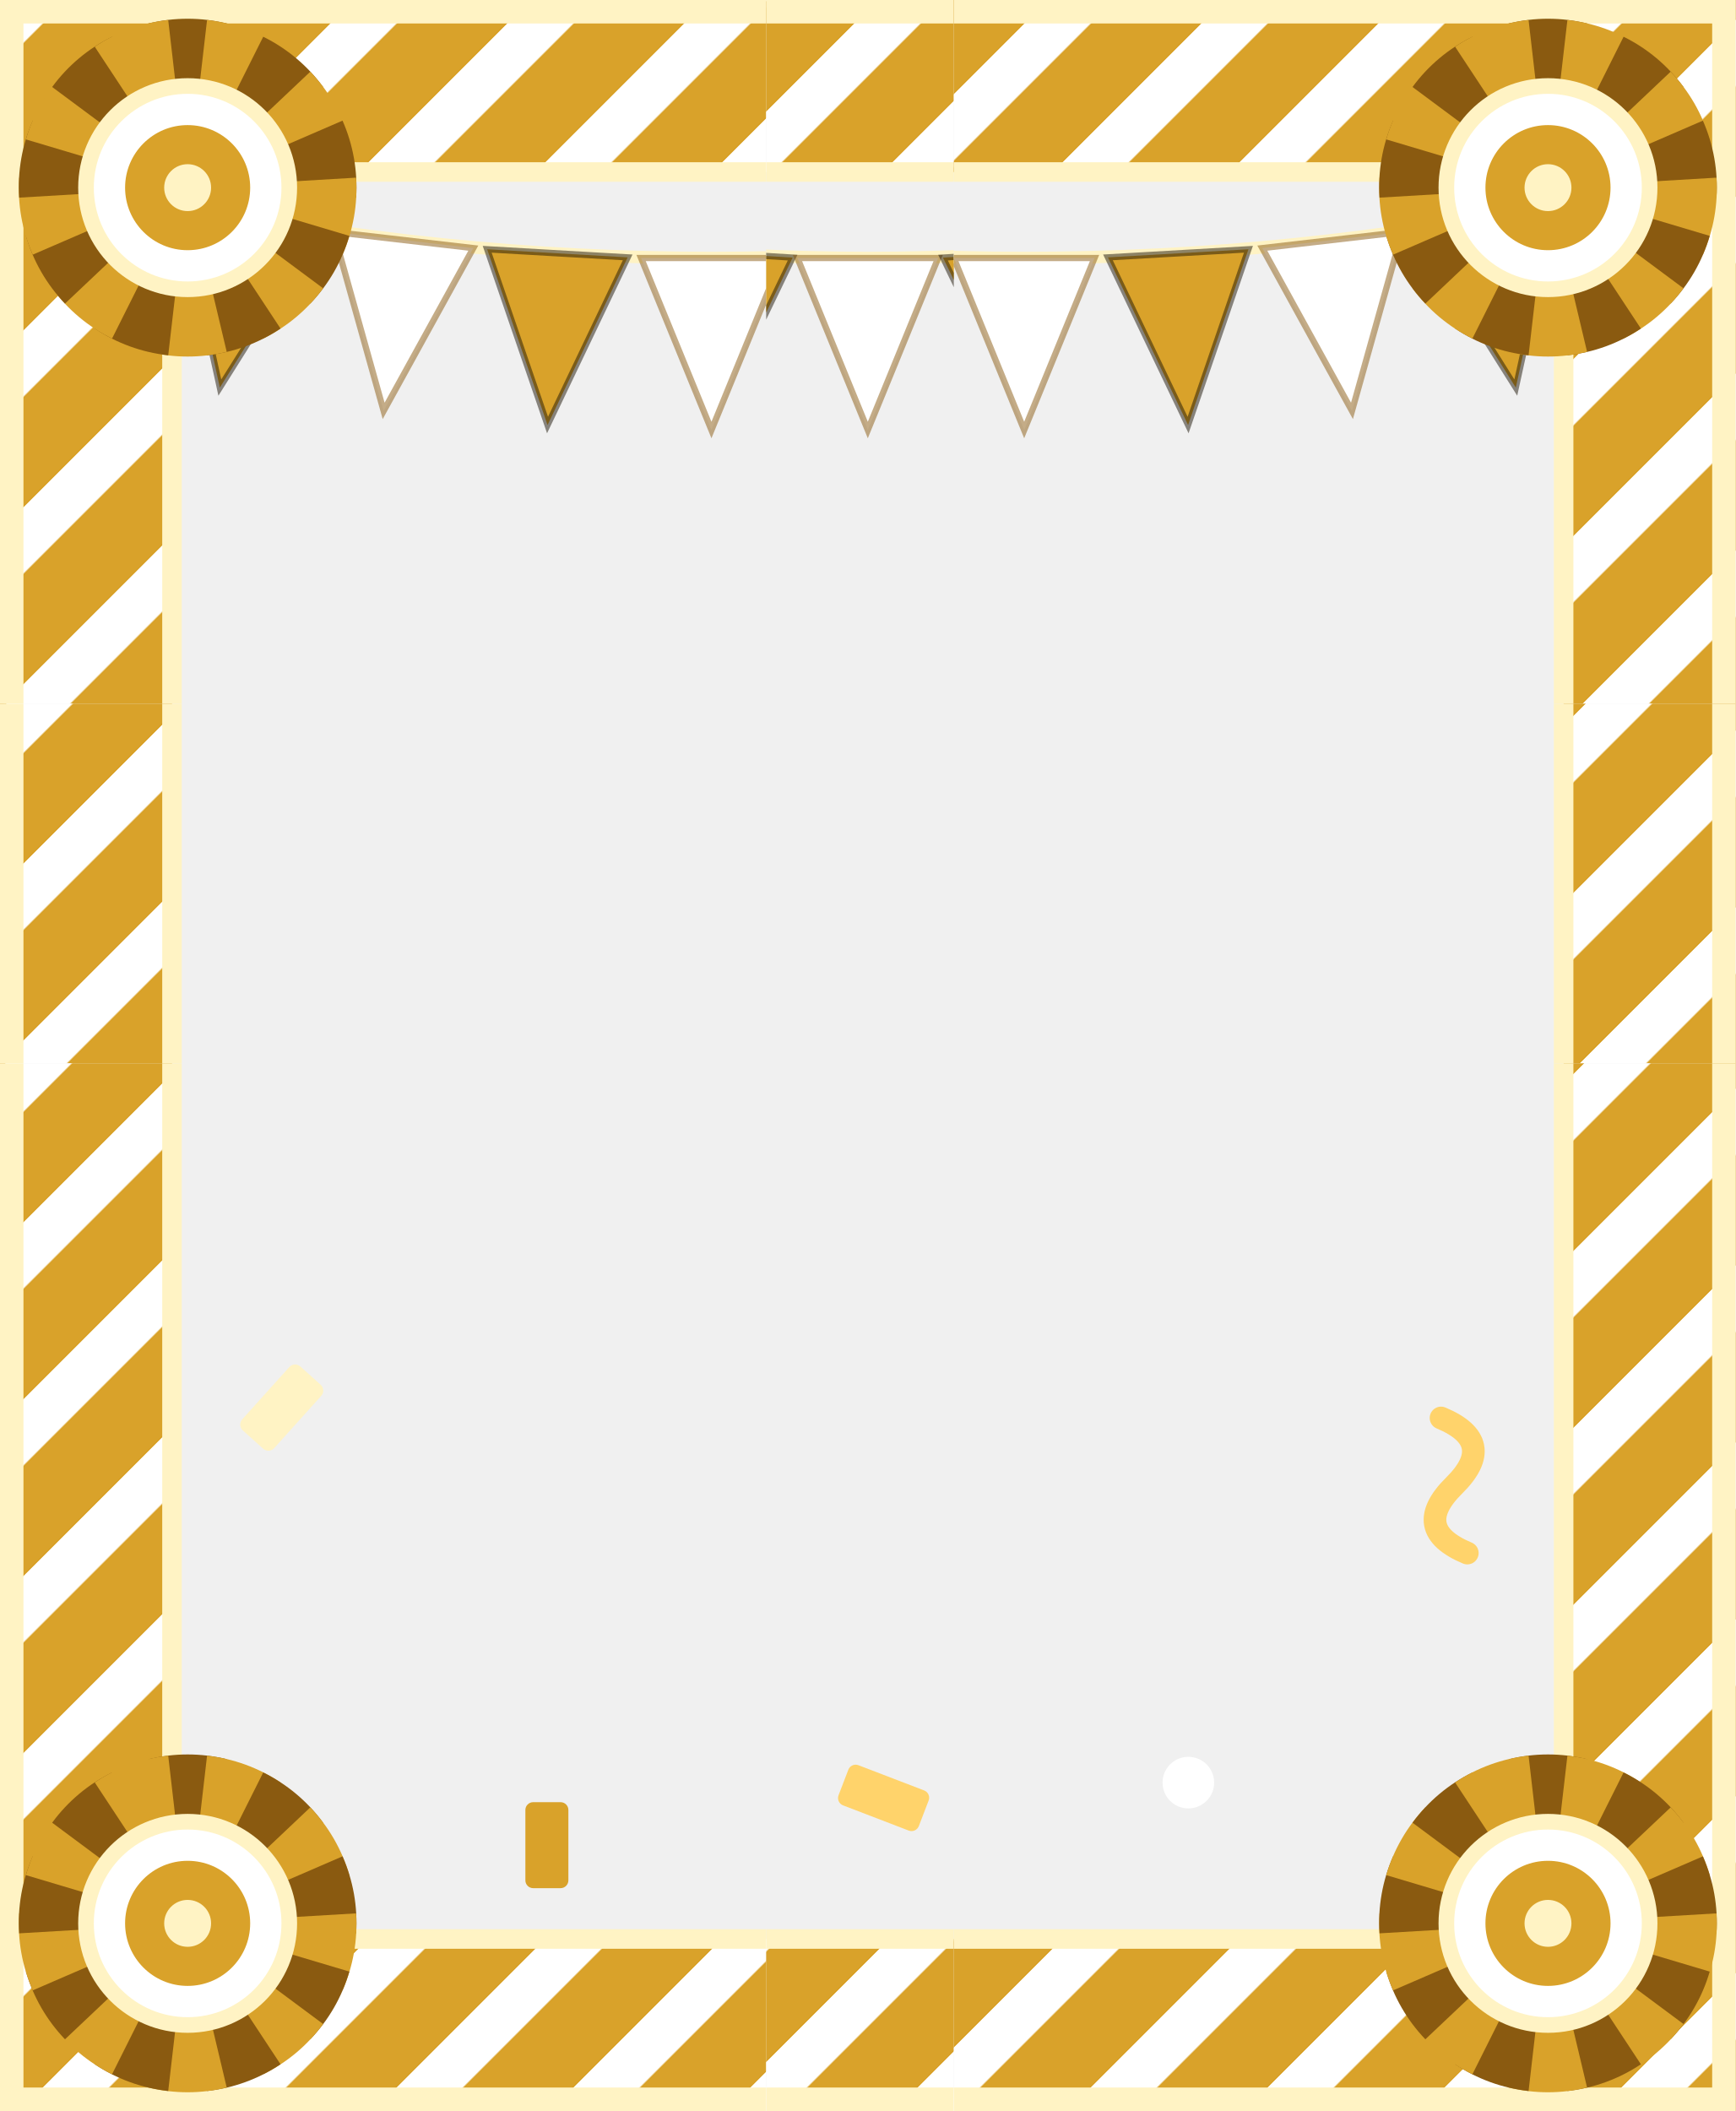
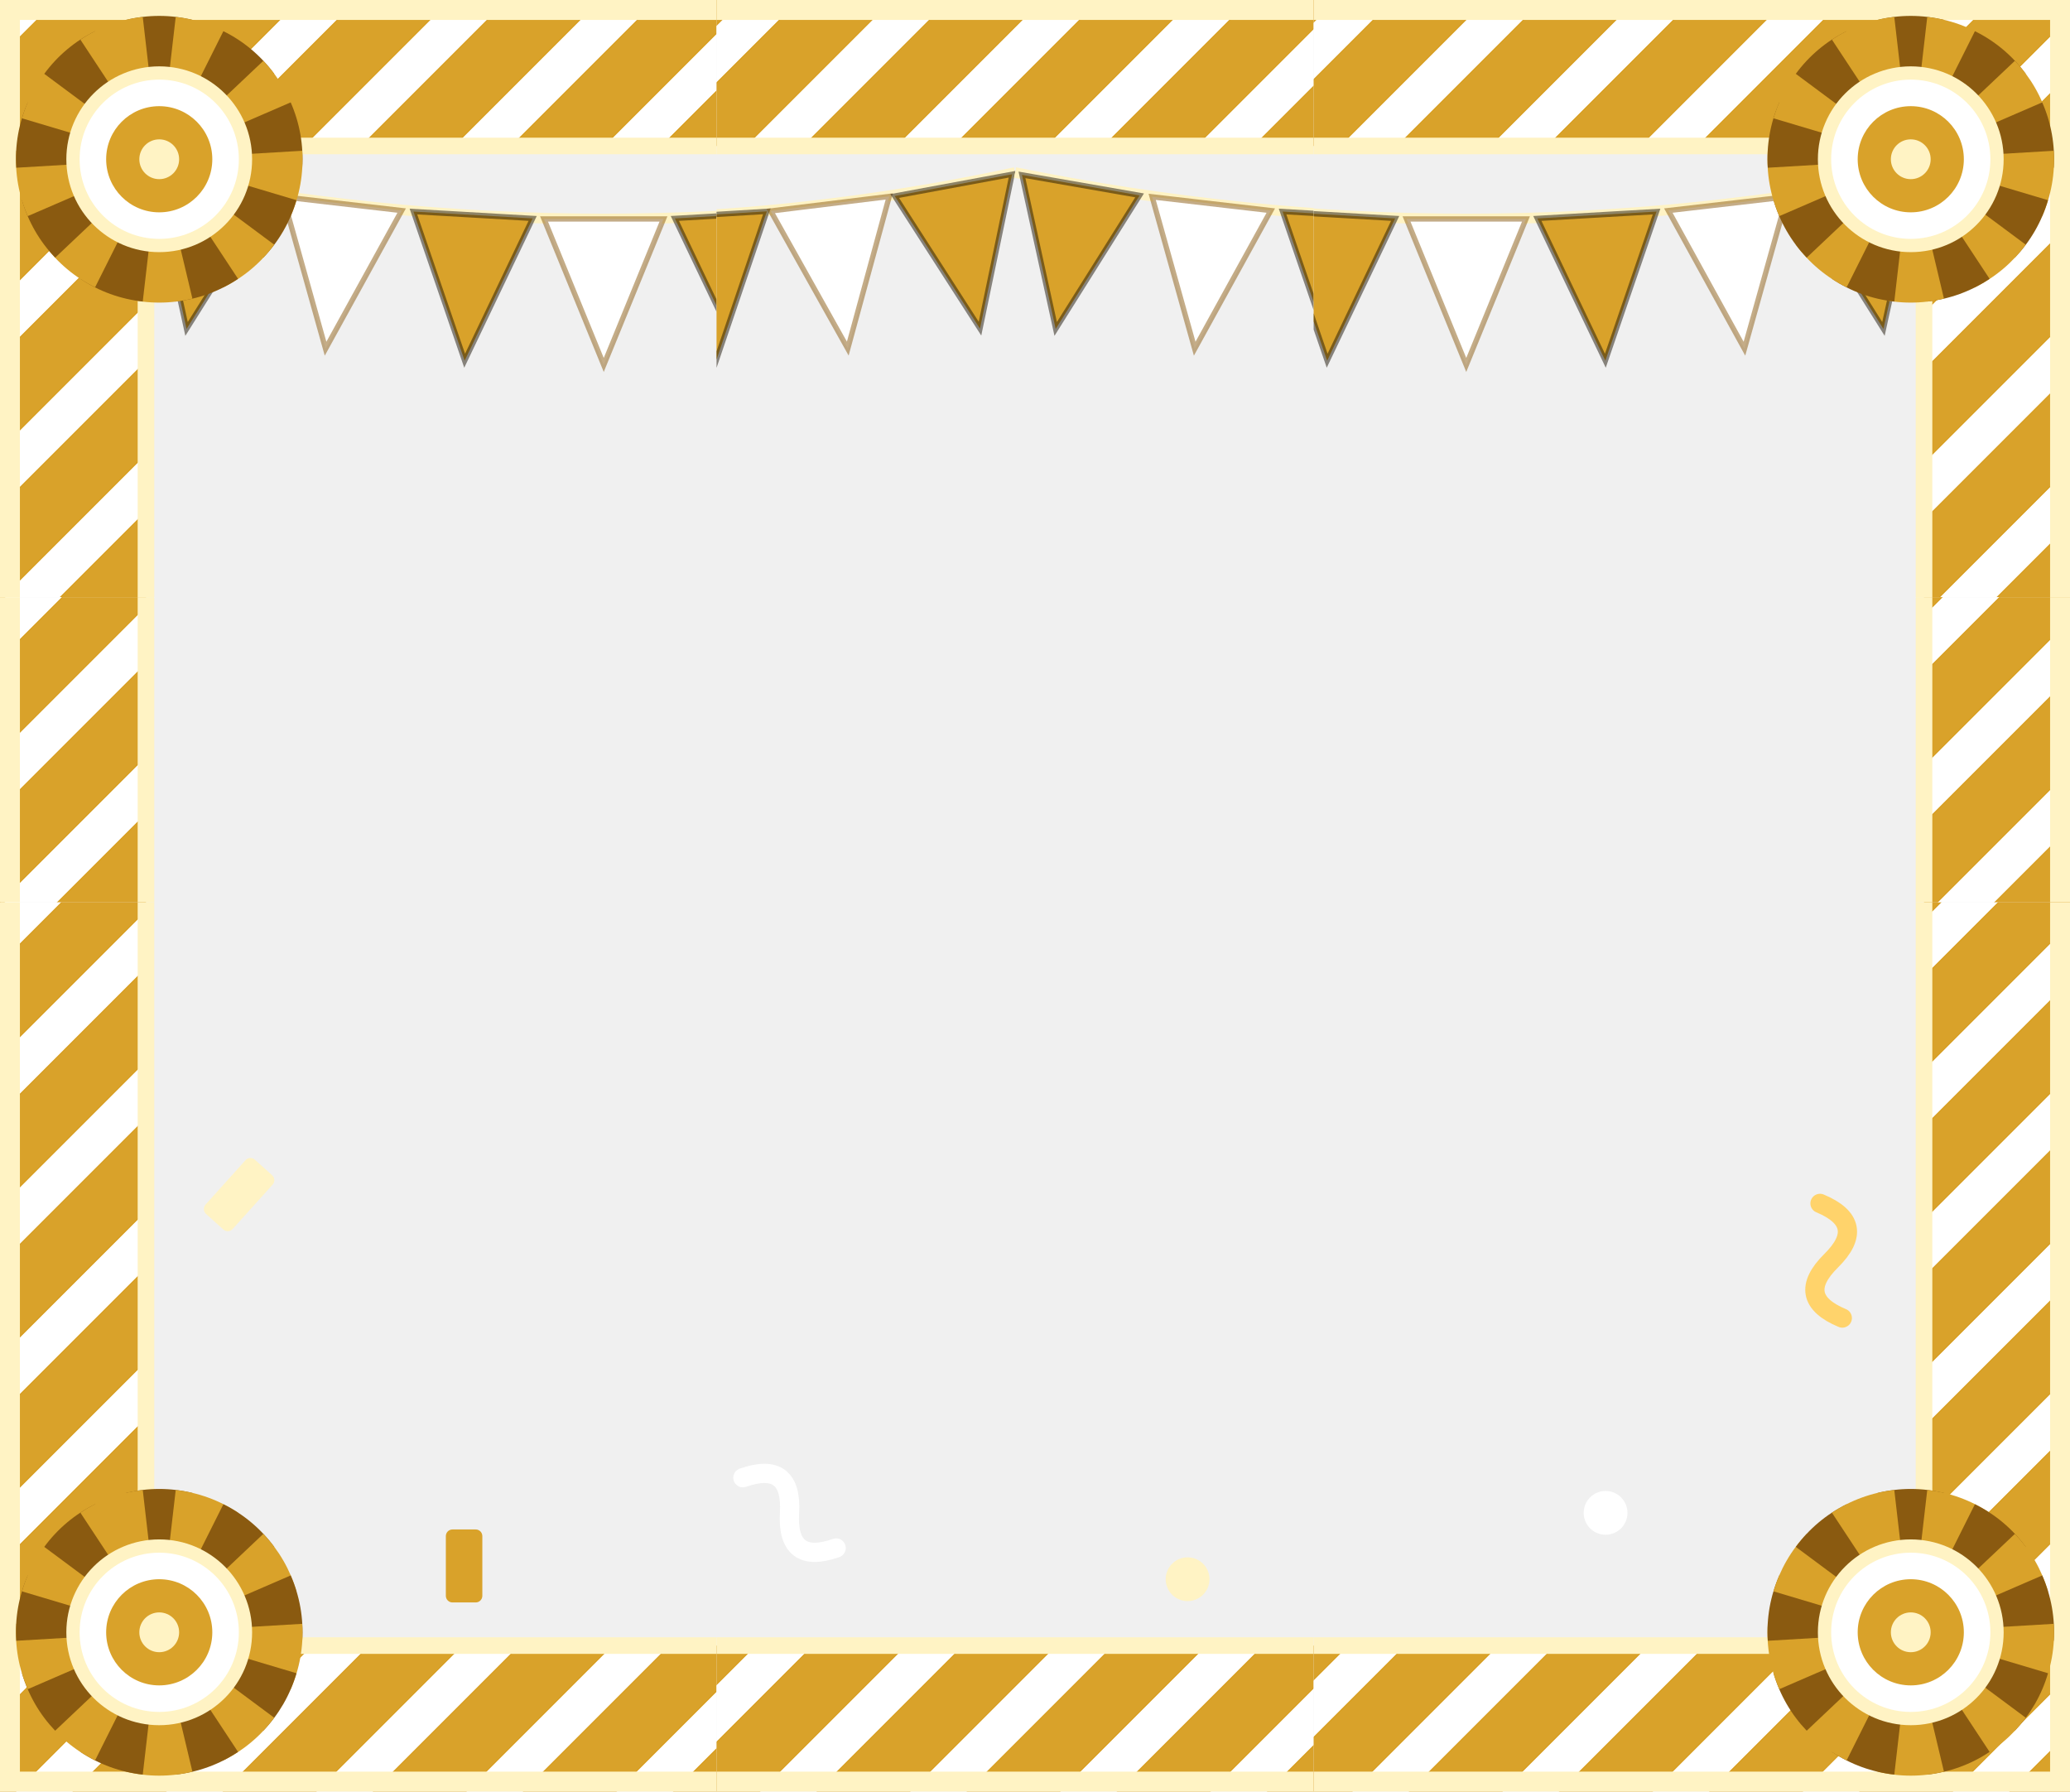
- <svg xmlns="http://www.w3.org/2000/svg" viewBox="0 0 222 270" width="222" height="270">
+ <svg xmlns="http://www.w3.org/2000/svg" viewBox="0 0 312 270" width="312" height="270">
  <defs>
    <g id="frame-art">
      <defs>
        <pattern id="cum-fs" width="16" height="16" patternUnits="userSpaceOnUse" patternTransform="rotate(45)">
          <rect width="16" height="16" fill="#d9a22a" />
          <rect width="6" height="16" fill="#ffffff" />
        </pattern>
      </defs>
      <path d="M0 0H450V880H0Z M22 22V858H428V22Z" fill="url(#cum-fs)" fill-rule="evenodd" />
      <rect x="1.5" y="1.5" width="447" height="877" fill="none" stroke="#fff3c4" stroke-width="3" />
      <rect x="22" y="22" width="406" height="836" fill="none" stroke="#fff3c4" stroke-width="2.5" />
      <path d="M22 26Q91.0 40 160 26" fill="none" stroke="#fff3c4" stroke-width="1.6" />
      <g transform="translate(31.9 27.9) rotate(9.9)">
        <g>
          <path d="M-9.0 0H9.0L0 22.0Z" fill="#d9a22a" stroke="#1c1407" stroke-width=".8" stroke-opacity=".5" />
        </g>
      </g>
      <g transform="translate(51.6 30.7) rotate(6.6)">
        <g>
          <path d="M-9.0 0H9.0L0 22.0Z" fill="#ffffff" stroke="#8a5a10" stroke-width=".8" stroke-opacity=".5" />
        </g>
      </g>
      <g transform="translate(71.3 32.4) rotate(3.3)">
        <g>
          <path d="M-9.0 0H9.0L0 22.0Z" fill="#d9a22a" stroke="#1c1407" stroke-width=".8" stroke-opacity=".5" />
        </g>
      </g>
      <g transform="translate(91.0 33.0) rotate(0.0)">
        <g>
          <path d="M-9.0 0H9.0L0 22.0Z" fill="#ffffff" stroke="#8a5a10" stroke-width=".8" stroke-opacity=".5" />
        </g>
      </g>
      <g transform="translate(110.7 32.4) rotate(-3.3)">
        <g>
          <path d="M-9.0 0H9.0L0 22.0Z" fill="#d9a22a" stroke="#1c1407" stroke-width=".8" stroke-opacity=".5" />
        </g>
      </g>
      <g transform="translate(130.4 30.7) rotate(-6.6)">
        <g>
          <path d="M-9.0 0H9.0L0 22.0Z" fill="#ffffff" stroke="#8a5a10" stroke-width=".8" stroke-opacity=".5" />
        </g>
      </g>
      <g transform="translate(150.1 27.9) rotate(-9.9)">
        <g>
          <path d="M-9.0 0H9.0L0 22.0Z" fill="#d9a22a" stroke="#1c1407" stroke-width=".8" stroke-opacity=".5" />
        </g>
      </g>
      <path d="M160 26Q225.0 40 290 26" fill="none" stroke="#fff3c4" stroke-width="1.6" />
      <g transform="translate(169.3 27.9) rotate(10.5)">
        <g>
          <path d="M-9.0 0H9.0L0 22.0Z" fill="#d9a22a" stroke="#1c1407" stroke-width=".8" stroke-opacity=".5" />
        </g>
      </g>
      <g transform="translate(187.9 30.7) rotate(7.0)">
        <g>
          <path d="M-9.0 0H9.0L0 22.0Z" fill="#ffffff" stroke="#8a5a10" stroke-width=".8" stroke-opacity=".5" />
        </g>
      </g>
      <g transform="translate(206.4 32.4) rotate(3.5)">
        <g>
          <path d="M-9.0 0H9.0L0 22.0Z" fill="#d9a22a" stroke="#1c1407" stroke-width=".8" stroke-opacity=".5" />
        </g>
      </g>
      <g transform="translate(225.0 33.0) rotate(0.0)">
        <g>
          <path d="M-9.0 0H9.0L0 22.0Z" fill="#ffffff" stroke="#8a5a10" stroke-width=".8" stroke-opacity=".5" />
        </g>
      </g>
      <g transform="translate(243.6 32.4) rotate(-3.5)">
        <g>
          <path d="M-9.0 0H9.0L0 22.0Z" fill="#d9a22a" stroke="#1c1407" stroke-width=".8" stroke-opacity=".5" />
        </g>
      </g>
      <g transform="translate(262.1 30.7) rotate(-7.0)">
        <g>
          <path d="M-9.0 0H9.0L0 22.0Z" fill="#ffffff" stroke="#8a5a10" stroke-width=".8" stroke-opacity=".5" />
        </g>
      </g>
      <g transform="translate(280.7 27.9) rotate(-10.5)">
        <g>
          <path d="M-9.0 0H9.0L0 22.0Z" fill="#d9a22a" stroke="#1c1407" stroke-width=".8" stroke-opacity=".5" />
        </g>
      </g>
      <path d="M290 26Q359.0 40 428 26" fill="none" stroke="#fff3c4" stroke-width="1.6" />
      <g transform="translate(299.9 27.9) rotate(9.9)">
        <g>
          <path d="M-9.0 0H9.0L0 22.0Z" fill="#d9a22a" stroke="#1c1407" stroke-width=".8" stroke-opacity=".5" />
        </g>
      </g>
      <g transform="translate(319.6 30.7) rotate(6.6)">
        <g>
          <path d="M-9.0 0H9.0L0 22.0Z" fill="#ffffff" stroke="#8a5a10" stroke-width=".8" stroke-opacity=".5" />
        </g>
      </g>
      <g transform="translate(339.3 32.4) rotate(3.3)">
        <g>
          <path d="M-9.0 0H9.0L0 22.0Z" fill="#d9a22a" stroke="#1c1407" stroke-width=".8" stroke-opacity=".5" />
        </g>
      </g>
      <g transform="translate(359.0 33.0) rotate(0.0)">
        <g>
          <path d="M-9.0 0H9.0L0 22.0Z" fill="#ffffff" stroke="#8a5a10" stroke-width=".8" stroke-opacity=".5" />
        </g>
      </g>
      <g transform="translate(378.7 32.4) rotate(-3.3)">
        <g>
          <path d="M-9.0 0H9.0L0 22.0Z" fill="#d9a22a" stroke="#1c1407" stroke-width=".8" stroke-opacity=".5" />
        </g>
      </g>
      <g transform="translate(398.4 30.7) rotate(-6.6)">
        <g>
          <path d="M-9.0 0H9.0L0 22.0Z" fill="#ffffff" stroke="#8a5a10" stroke-width=".8" stroke-opacity=".5" />
        </g>
      </g>
      <g transform="translate(418.1 27.9) rotate(-9.9)">
        <g>
          <path d="M-9.0 0H9.0L0 22.0Z" fill="#d9a22a" stroke="#1c1407" stroke-width=".8" stroke-opacity=".5" />
        </g>
      </g>
      <g transform="translate(70 846) rotate(0)">
        <rect x="-2.8" y="-5.5" width="5.5" height="11.0" rx="1" fill="#d9a22a" />
      </g>
      <g transform="translate(120 838) rotate(37)">
        <path d="M-8.8 0q4.4 -6.6 8.8 0t8.8 0" fill="none" stroke="#ffffff" stroke-width="2.9" stroke-linecap="round" />
      </g>
      <g transform="translate(180 848) rotate(74)">
        <circle r="3.3" fill="#fff3c4" />
      </g>
      <g transform="translate(250 840) rotate(111)">
        <rect x="-2.8" y="-5.5" width="5.5" height="11.0" rx="1" fill="#ffd36b" />
      </g>
      <g transform="translate(320 846) rotate(148)">
        <path d="M-8.8 0q4.4 -6.6 8.8 0t8.8 0" fill="none" stroke="#d9a22a" stroke-width="2.9" stroke-linecap="round" />
      </g>
      <g transform="translate(380 838) rotate(185)">
        <circle r="3.3" fill="#ffffff" />
      </g>
      <g transform="translate(36 790) rotate(222)">
        <rect x="-2.8" y="-5.5" width="5.5" height="11.0" rx="1" fill="#fff3c4" />
      </g>
      <g transform="translate(414 800) rotate(259)">
        <path d="M-8.8 0q4.4 -6.6 8.8 0t8.8 0" fill="none" stroke="#ffd36b" stroke-width="2.9" stroke-linecap="round" />
      </g>
      <g transform="translate(34 120) rotate(296)">
        <circle r="3.3" fill="#d9a22a" />
      </g>
      <g transform="translate(416 110) rotate(333)">
        <rect x="-2.8" y="-5.5" width="5.5" height="11.0" rx="1" fill="#ffffff" />
      </g>
      <g transform="translate(24 24)">
        <path d="M0 0L-5.0 -21.0A21.0 21.0 0 0 1 5.0 -21.0Z" fill="#8a5a10" transform="rotate(0)" />
        <path d="M0 0L-5.0 -21.0A21.0 21.0 0 0 1 5.0 -21.0Z" fill="#d9a22a" transform="rotate(20)" />
        <path d="M0 0L-5.0 -21.0A21.0 21.0 0 0 1 5.0 -21.0Z" fill="#8a5a10" transform="rotate(40)" />
        <path d="M0 0L-5.0 -21.0A21.0 21.0 0 0 1 5.0 -21.0Z" fill="#d9a22a" transform="rotate(60)" />
        <path d="M0 0L-5.0 -21.0A21.0 21.0 0 0 1 5.0 -21.0Z" fill="#8a5a10" transform="rotate(80)" />
        <path d="M0 0L-5.0 -21.0A21.0 21.0 0 0 1 5.0 -21.0Z" fill="#d9a22a" transform="rotate(100)" />
        <path d="M0 0L-5.0 -21.0A21.0 21.0 0 0 1 5.0 -21.0Z" fill="#8a5a10" transform="rotate(120)" />
        <path d="M0 0L-5.0 -21.0A21.0 21.0 0 0 1 5.0 -21.0Z" fill="#d9a22a" transform="rotate(140)" />
        <path d="M0 0L-5.0 -21.0A21.0 21.0 0 0 1 5.0 -21.0Z" fill="#8a5a10" transform="rotate(160)" />
        <path d="M0 0L-5.0 -21.0A21.0 21.0 0 0 1 5.0 -21.0Z" fill="#d9a22a" transform="rotate(180)" />
        <path d="M0 0L-5.0 -21.0A21.0 21.0 0 0 1 5.0 -21.0Z" fill="#8a5a10" transform="rotate(200)" />
        <path d="M0 0L-5.0 -21.0A21.0 21.0 0 0 1 5.0 -21.0Z" fill="#d9a22a" transform="rotate(220)" />
        <path d="M0 0L-5.0 -21.0A21.0 21.0 0 0 1 5.0 -21.0Z" fill="#8a5a10" transform="rotate(240)" />
        <path d="M0 0L-5.0 -21.0A21.0 21.0 0 0 1 5.0 -21.0Z" fill="#d9a22a" transform="rotate(260)" />
        <path d="M0 0L-5.0 -21.0A21.0 21.0 0 0 1 5.0 -21.0Z" fill="#8a5a10" transform="rotate(280)" />
        <path d="M0 0L-5.0 -21.0A21.0 21.0 0 0 1 5.0 -21.0Z" fill="#d9a22a" transform="rotate(300)" />
        <path d="M0 0L-5.0 -21.0A21.0 21.0 0 0 1 5.0 -21.0Z" fill="#8a5a10" transform="rotate(320)" />
        <path d="M0 0L-5.0 -21.0A21.0 21.0 0 0 1 5.0 -21.0Z" fill="#d9a22a" transform="rotate(340)" />
        <circle r="13.0" fill="#ffffff" stroke="#fff3c4" stroke-width="2.0" />
        <circle r="8.0" fill="#d9a22a" />
        <circle r="3.0" fill="#fff3c4" />
      </g>
      <g transform="translate(426 24)">
        <path d="M0 0L-5.0 -21.0A21.0 21.0 0 0 1 5.0 -21.0Z" fill="#8a5a10" transform="rotate(0)" />
        <path d="M0 0L-5.0 -21.0A21.0 21.0 0 0 1 5.0 -21.0Z" fill="#d9a22a" transform="rotate(20)" />
        <path d="M0 0L-5.0 -21.0A21.0 21.0 0 0 1 5.0 -21.0Z" fill="#8a5a10" transform="rotate(40)" />
        <path d="M0 0L-5.0 -21.0A21.0 21.0 0 0 1 5.0 -21.0Z" fill="#d9a22a" transform="rotate(60)" />
        <path d="M0 0L-5.0 -21.0A21.0 21.0 0 0 1 5.0 -21.0Z" fill="#8a5a10" transform="rotate(80)" />
        <path d="M0 0L-5.0 -21.0A21.0 21.0 0 0 1 5.0 -21.0Z" fill="#d9a22a" transform="rotate(100)" />
        <path d="M0 0L-5.0 -21.0A21.0 21.0 0 0 1 5.0 -21.0Z" fill="#8a5a10" transform="rotate(120)" />
        <path d="M0 0L-5.0 -21.0A21.0 21.0 0 0 1 5.0 -21.0Z" fill="#d9a22a" transform="rotate(140)" />
        <path d="M0 0L-5.0 -21.0A21.0 21.0 0 0 1 5.0 -21.0Z" fill="#8a5a10" transform="rotate(160)" />
        <path d="M0 0L-5.0 -21.0A21.0 21.0 0 0 1 5.0 -21.0Z" fill="#d9a22a" transform="rotate(180)" />
        <path d="M0 0L-5.0 -21.0A21.0 21.0 0 0 1 5.0 -21.0Z" fill="#8a5a10" transform="rotate(200)" />
        <path d="M0 0L-5.0 -21.0A21.0 21.0 0 0 1 5.0 -21.0Z" fill="#d9a22a" transform="rotate(220)" />
        <path d="M0 0L-5.0 -21.0A21.0 21.0 0 0 1 5.0 -21.0Z" fill="#8a5a10" transform="rotate(240)" />
        <path d="M0 0L-5.0 -21.0A21.0 21.0 0 0 1 5.0 -21.0Z" fill="#d9a22a" transform="rotate(260)" />
        <path d="M0 0L-5.0 -21.0A21.0 21.0 0 0 1 5.0 -21.0Z" fill="#8a5a10" transform="rotate(280)" />
        <path d="M0 0L-5.0 -21.0A21.0 21.0 0 0 1 5.0 -21.0Z" fill="#d9a22a" transform="rotate(300)" />
        <path d="M0 0L-5.0 -21.0A21.0 21.0 0 0 1 5.0 -21.0Z" fill="#8a5a10" transform="rotate(320)" />
        <path d="M0 0L-5.0 -21.0A21.0 21.0 0 0 1 5.0 -21.0Z" fill="#d9a22a" transform="rotate(340)" />
        <circle r="13.0" fill="#ffffff" stroke="#fff3c4" stroke-width="2.0" />
        <circle r="8.0" fill="#d9a22a" />
        <circle r="3.0" fill="#fff3c4" />
      </g>
      <g transform="translate(24 856)">
        <path d="M0 0L-5.0 -21.0A21.0 21.0 0 0 1 5.0 -21.0Z" fill="#8a5a10" transform="rotate(0)" />
        <path d="M0 0L-5.0 -21.0A21.0 21.0 0 0 1 5.0 -21.0Z" fill="#d9a22a" transform="rotate(20)" />
        <path d="M0 0L-5.0 -21.0A21.0 21.0 0 0 1 5.0 -21.0Z" fill="#8a5a10" transform="rotate(40)" />
        <path d="M0 0L-5.0 -21.0A21.0 21.0 0 0 1 5.0 -21.0Z" fill="#d9a22a" transform="rotate(60)" />
        <path d="M0 0L-5.0 -21.0A21.0 21.0 0 0 1 5.0 -21.0Z" fill="#8a5a10" transform="rotate(80)" />
        <path d="M0 0L-5.0 -21.0A21.0 21.0 0 0 1 5.0 -21.0Z" fill="#d9a22a" transform="rotate(100)" />
        <path d="M0 0L-5.0 -21.0A21.0 21.0 0 0 1 5.0 -21.0Z" fill="#8a5a10" transform="rotate(120)" />
        <path d="M0 0L-5.0 -21.0A21.0 21.0 0 0 1 5.0 -21.0Z" fill="#d9a22a" transform="rotate(140)" />
        <path d="M0 0L-5.0 -21.0A21.0 21.0 0 0 1 5.0 -21.0Z" fill="#8a5a10" transform="rotate(160)" />
        <path d="M0 0L-5.0 -21.0A21.0 21.0 0 0 1 5.0 -21.0Z" fill="#d9a22a" transform="rotate(180)" />
        <path d="M0 0L-5.0 -21.0A21.0 21.0 0 0 1 5.0 -21.0Z" fill="#8a5a10" transform="rotate(200)" />
        <path d="M0 0L-5.0 -21.0A21.0 21.0 0 0 1 5.0 -21.0Z" fill="#d9a22a" transform="rotate(220)" />
        <path d="M0 0L-5.0 -21.0A21.0 21.0 0 0 1 5.0 -21.0Z" fill="#8a5a10" transform="rotate(240)" />
        <path d="M0 0L-5.0 -21.0A21.0 21.0 0 0 1 5.0 -21.0Z" fill="#d9a22a" transform="rotate(260)" />
        <path d="M0 0L-5.0 -21.0A21.0 21.0 0 0 1 5.0 -21.0Z" fill="#8a5a10" transform="rotate(280)" />
        <path d="M0 0L-5.0 -21.0A21.0 21.0 0 0 1 5.0 -21.0Z" fill="#d9a22a" transform="rotate(300)" />
        <path d="M0 0L-5.0 -21.0A21.0 21.0 0 0 1 5.0 -21.0Z" fill="#8a5a10" transform="rotate(320)" />
        <path d="M0 0L-5.0 -21.0A21.0 21.0 0 0 1 5.0 -21.0Z" fill="#d9a22a" transform="rotate(340)" />
        <circle r="13.0" fill="#ffffff" stroke="#fff3c4" stroke-width="2.0" />
        <circle r="8.0" fill="#d9a22a" />
        <circle r="3.0" fill="#fff3c4" />
      </g>
      <g transform="translate(426 856)">
        <path d="M0 0L-5.0 -21.0A21.0 21.0 0 0 1 5.0 -21.0Z" fill="#8a5a10" transform="rotate(0)" />
        <path d="M0 0L-5.0 -21.0A21.0 21.0 0 0 1 5.0 -21.0Z" fill="#d9a22a" transform="rotate(20)" />
        <path d="M0 0L-5.0 -21.0A21.0 21.0 0 0 1 5.0 -21.0Z" fill="#8a5a10" transform="rotate(40)" />
        <path d="M0 0L-5.0 -21.0A21.0 21.0 0 0 1 5.0 -21.0Z" fill="#d9a22a" transform="rotate(60)" />
        <path d="M0 0L-5.0 -21.0A21.0 21.0 0 0 1 5.0 -21.0Z" fill="#8a5a10" transform="rotate(80)" />
        <path d="M0 0L-5.0 -21.0A21.0 21.0 0 0 1 5.0 -21.0Z" fill="#d9a22a" transform="rotate(100)" />
        <path d="M0 0L-5.0 -21.0A21.0 21.0 0 0 1 5.0 -21.0Z" fill="#8a5a10" transform="rotate(120)" />
        <path d="M0 0L-5.0 -21.0A21.0 21.0 0 0 1 5.0 -21.0Z" fill="#d9a22a" transform="rotate(140)" />
        <path d="M0 0L-5.0 -21.0A21.0 21.0 0 0 1 5.0 -21.0Z" fill="#8a5a10" transform="rotate(160)" />
        <path d="M0 0L-5.0 -21.0A21.0 21.0 0 0 1 5.0 -21.0Z" fill="#d9a22a" transform="rotate(180)" />
        <path d="M0 0L-5.0 -21.0A21.0 21.0 0 0 1 5.0 -21.0Z" fill="#8a5a10" transform="rotate(200)" />
        <path d="M0 0L-5.0 -21.0A21.0 21.0 0 0 1 5.0 -21.0Z" fill="#d9a22a" transform="rotate(220)" />
        <path d="M0 0L-5.0 -21.0A21.0 21.0 0 0 1 5.0 -21.0Z" fill="#8a5a10" transform="rotate(240)" />
        <path d="M0 0L-5.0 -21.0A21.0 21.0 0 0 1 5.0 -21.0Z" fill="#d9a22a" transform="rotate(260)" />
        <path d="M0 0L-5.0 -21.0A21.0 21.0 0 0 1 5.0 -21.0Z" fill="#8a5a10" transform="rotate(280)" />
        <path d="M0 0L-5.0 -21.0A21.0 21.0 0 0 1 5.0 -21.0Z" fill="#d9a22a" transform="rotate(300)" />
        <path d="M0 0L-5.0 -21.0A21.0 21.0 0 0 1 5.0 -21.0Z" fill="#8a5a10" transform="rotate(320)" />
        <path d="M0 0L-5.0 -21.0A21.0 21.0 0 0 1 5.0 -21.0Z" fill="#d9a22a" transform="rotate(340)" />
        <circle r="13.0" fill="#ffffff" stroke="#fff3c4" stroke-width="2.0" />
        <circle r="8.0" fill="#d9a22a" />
        <circle r="3.0" fill="#fff3c4" />
      </g>
    </g>
  </defs>
-   <svg x="0" y="0" width="98" height="90" viewBox="0 0 98 90">
-     <use href="#frame-art" />
-   </svg>
-   <svg x="98" y="0" width="24" height="90" viewBox="212 0 24 90">
-     <use href="#frame-art" />
-   </svg>
-   <svg x="122" y="0" width="100" height="90" viewBox="350 0 100 90">
-     <use href="#frame-art" />
-   </svg>
-   <svg x="0" y="90" width="98" height="46" viewBox="0 678 98 46">
-     <use href="#frame-art" />
-   </svg>
-   <svg x="122" y="90" width="100" height="46" viewBox="350 248 100 46">
-     <use href="#frame-art" />
-   </svg>
-   <svg x="0" y="136" width="98" height="134" viewBox="0 746 98 134">
-     <use href="#frame-art" />
-   </svg>
-   <svg x="98" y="136" width="24" height="134" viewBox="235 746 24 134">
-     <use href="#frame-art" />
-   </svg>
-   <svg x="122" y="136" width="100" height="134" viewBox="350 746 100 134">
+   <svg x="0" y="0" width="108" height="90" viewBox="0 0 108 90">
+     <use href="#frame-art" />
+   </svg>
+   <svg x="108" y="0" width="90" height="90" viewBox="245 0 90 90">
+     <use href="#frame-art" />
+   </svg>
+   <svg x="198" y="0" width="114" height="90" viewBox="336 0 114 90">
+     <use href="#frame-art" />
+   </svg>
+   <svg x="0" y="90" width="108" height="46" viewBox="0 678 108 46">
+     <use href="#frame-art" />
+   </svg>
+   <svg x="198" y="90" width="114" height="46" viewBox="336 248 114 46">
+     <use href="#frame-art" />
+   </svg>
+   <svg x="0" y="136" width="108" height="134" viewBox="0 746 108 134">
+     <use href="#frame-art" />
+   </svg>
+   <svg x="108" y="136" width="90" height="134" viewBox="109 746 90 134">
+     <use href="#frame-art" />
+   </svg>
+   <svg x="198" y="136" width="114" height="134" viewBox="336 746 114 134">
    <use href="#frame-art" />
  </svg>
</svg>
